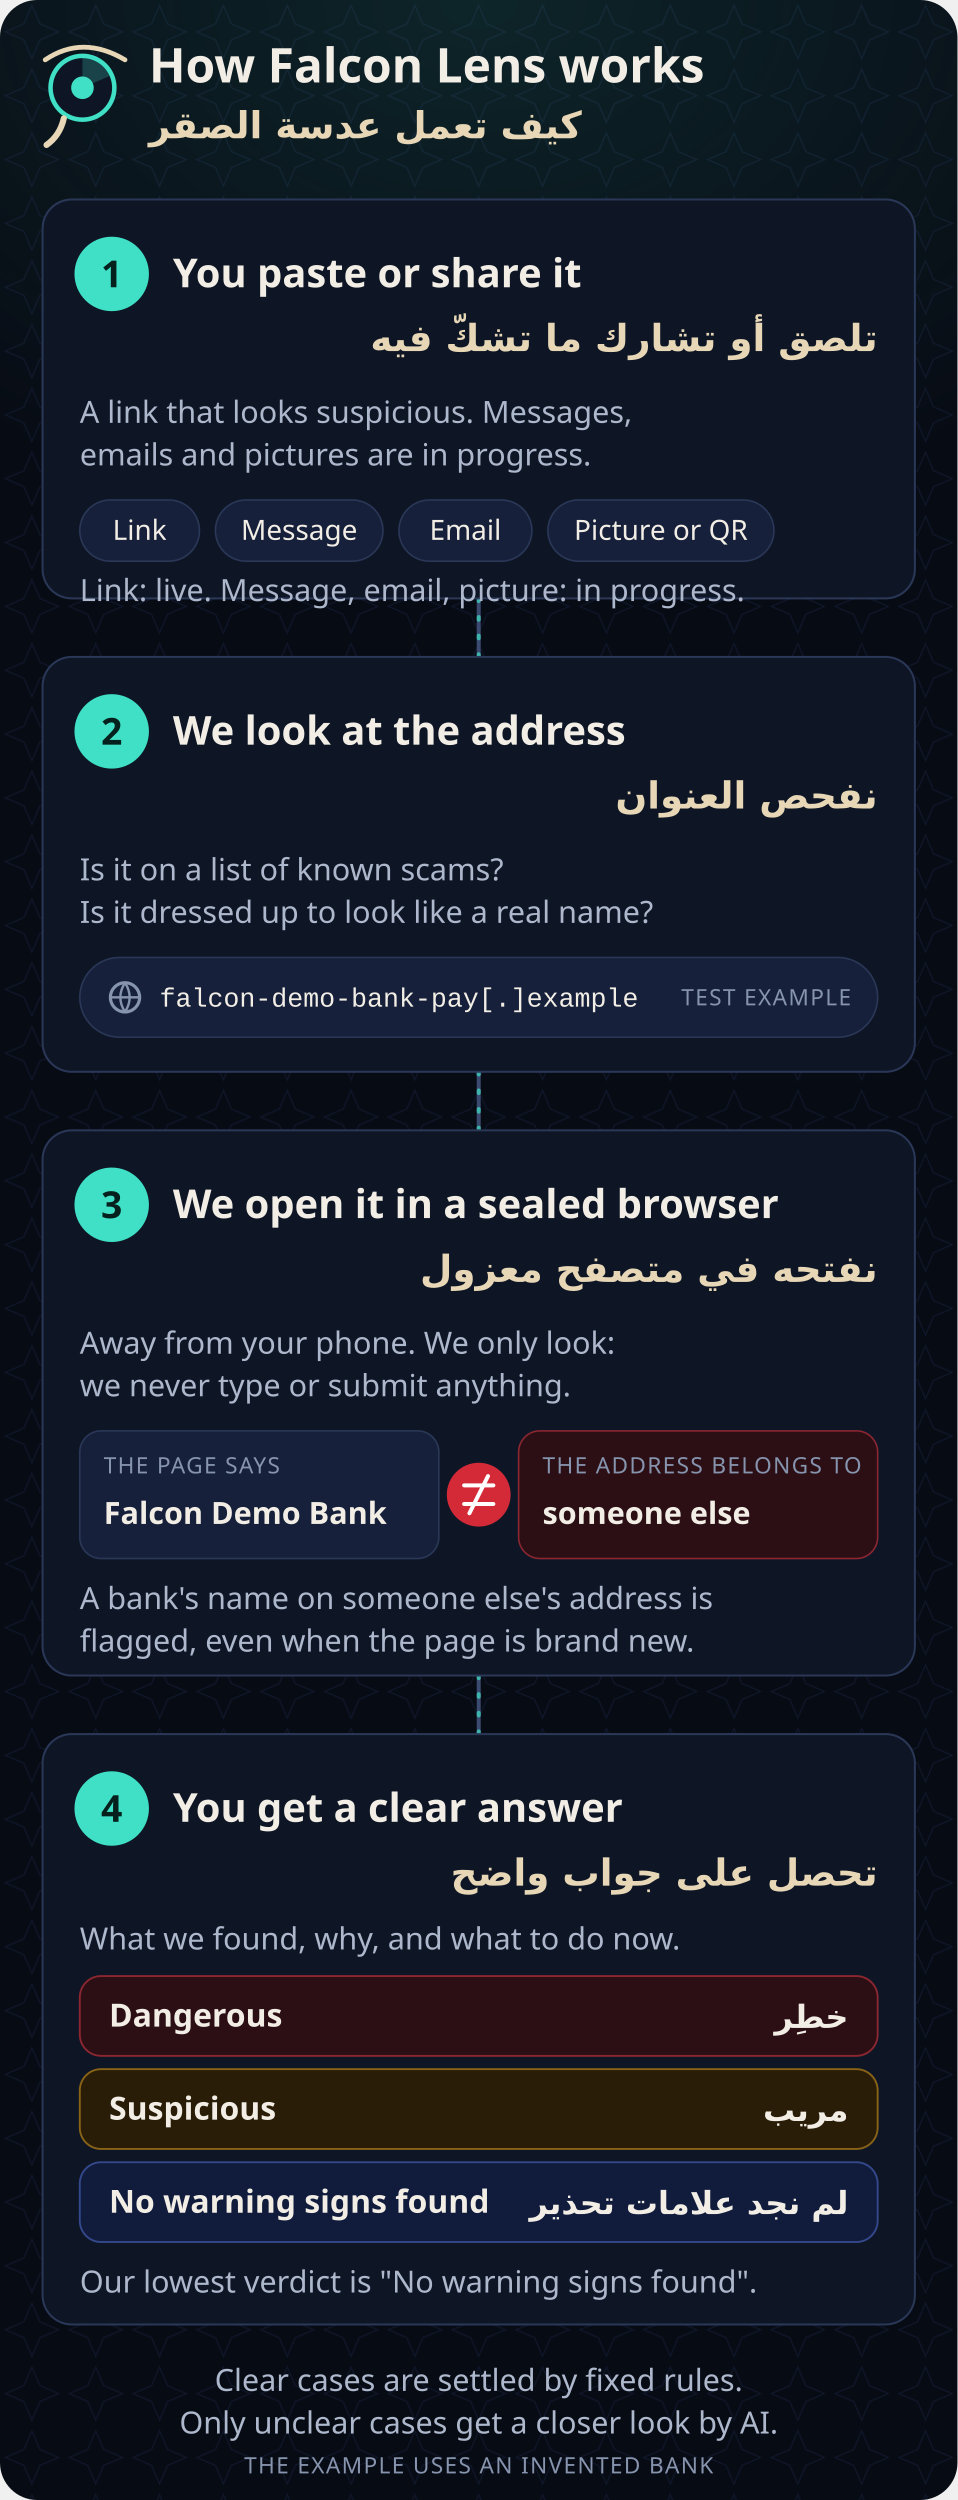
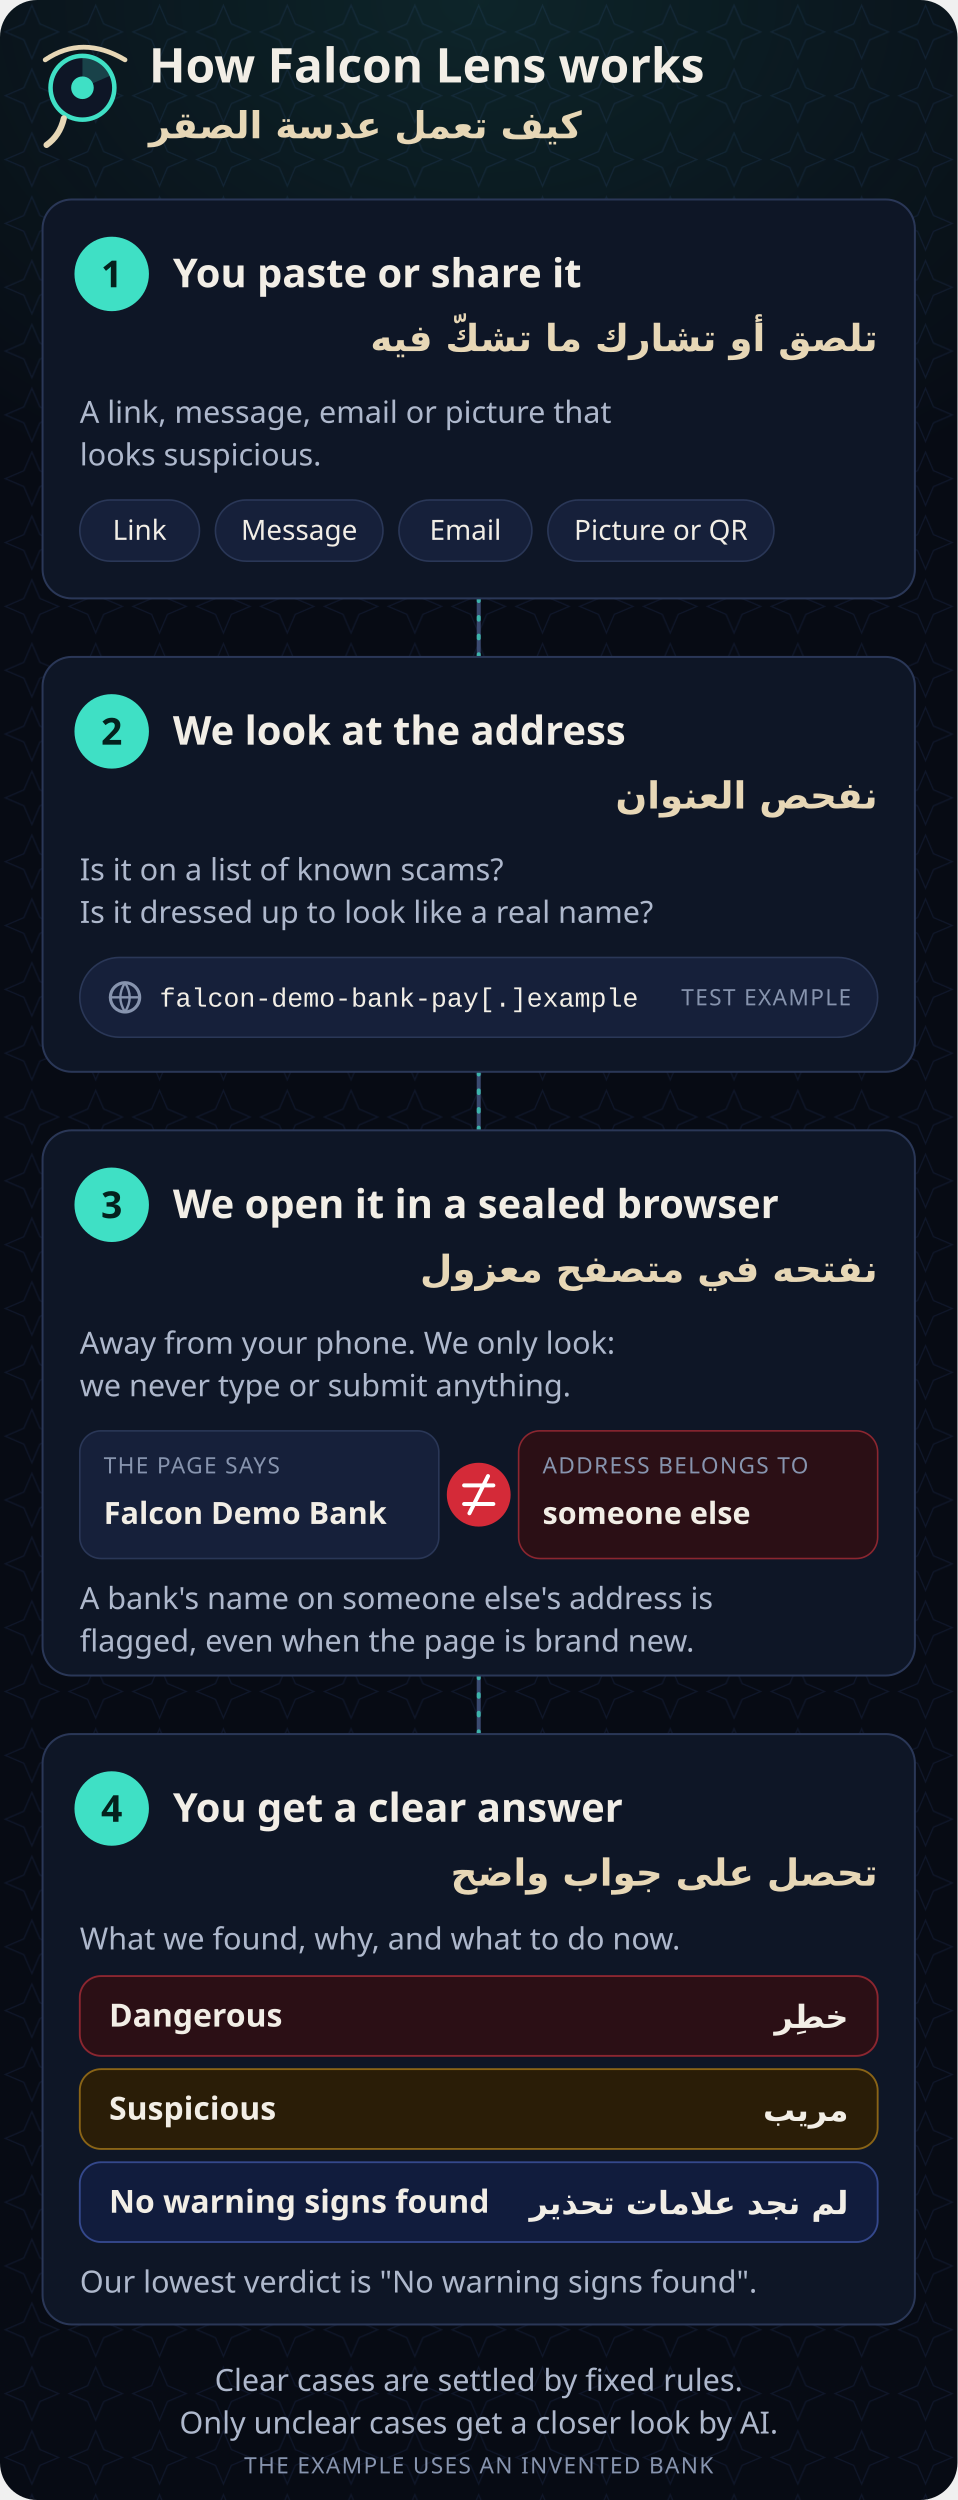
<svg xmlns="http://www.w3.org/2000/svg" viewBox="0 0 720 1880" width="720" height="1880" role="img" aria-labelledby="t d">
  <style>
text{font-family:-apple-system,BlinkMacSystemFont,"Segoe UI","Noto Sans",Helvetica,Arial,sans-serif;fill:#f2eee6}
.m{font-family:ui-monospace,SFMono-Regular,Menlo,Consolas,"Liberation Mono",monospace}
.h1{font-size:36px;font-weight:700}
.t{font-size:30px;font-weight:600}
.a{font-size:28px;font-weight:600;fill:#e7d7b6}
.b{font-size:23px;fill:#aeb8cc}
.k{font-size:21px}
.tag{font-size:17px;fill:#8794ae;letter-spacing:.06em}
.n{font-size:28px;font-weight:700;fill:#04211d}
.card{fill:#0e1626;stroke:#2a3757;stroke-width:1.5}
.in{fill:#16203a;stroke:#2a3757;stroke-width:1.2}
.w{fill:none;stroke:#3a4a70;stroke-width:3;stroke-linecap:round}
.f{fill:none;stroke:#3fe0c5;stroke-width:3;stroke-dasharray:2 12;stroke-linecap:round;opacity:.7;animation:dash 1.4s linear infinite}
.glow{fill:#3fe0c5;fill-opacity:.06;stroke:#3fe0c5;stroke-width:2.5;opacity:0}
.glow.dg{fill:#ff8589;fill-opacity:.12;stroke:#ff8589}
.on{animation:lit 12s linear infinite}
.pk{opacity:0;offset-rotate:0deg;fill:#3fe0c5}
.pk circle:first-child{opacity:.22}
.pk{animation:go 12s cubic-bezier(.65,0,.35,1) infinite}
.beam{animation:beam 12s ease-in-out infinite;opacity:0}
.ne{transform-box:fill-box;transform-origin:center;animation:pulse 2.4s ease-in-out infinite}
.sweep{transform-origin:62px 66px;animation:spin 9s linear infinite}
@keyframes dash{to{stroke-dashoffset:-28}}
@keyframes spin{to{transform:rotate(360deg)}}
@keyframes lit{0%,24%,100%{opacity:0}2%,20%{opacity:1}}
@keyframes go{0%{offset-distance:0%;opacity:0}1%{opacity:1}6%{offset-distance:100%;opacity:1}7%,100%{offset-distance:100%;opacity:0}}
- @keyframes beam{0%,25%,52%,100%{opacity:0;transform:translateX(0)}28%{opacity:.9;transform:translateX(0)}48%{opacity:.9;transform:translateX(520px)}}
+ @keyframes beam{0%,25%,52%,100%{opacity:0;transform:translateX(0)}28%{opacity:.28;transform:translateX(0)}48%{opacity:.28;transform:translateX(520px)}}
@keyframes pulse{0%,100%{transform:scale(1)}50%{transform:scale(1.14)}}
@supports not (offset-path:path("M0 0H1")){.pk{display:none}}
@media (prefers-reduced-motion:reduce){*{animation:none!important}.pk,.beam{display:none}}
</style>
  <defs>
    <pattern id="lat" width="48" height="48" patternUnits="userSpaceOnUse">
      <path d="M24 4l6 14 14 6-14 6-6 14-6-14-14-6 14-6z" fill="none" stroke="#16203a" stroke-width="1" />
    </pattern>
    <radialGradient id="halo" cx="50%" cy="0%" r="80%">
      <stop offset="0" stop-color="#3fe0c5" stop-opacity=".12" />
      <stop offset="1" stop-color="#3fe0c5" stop-opacity="0" />
    </radialGradient>
    <clipPath id="bar">
      <rect x="60" y="720" width="600" height="60" rx="30" />
    </clipPath>
  </defs>
  <rect width="720" height="1880" rx="28" fill="#070b14" />
  <rect width="720" height="1880" rx="28" fill="url(#lat)" opacity=".55" />
  <rect width="720" height="520" rx="28" fill="url(#halo)" />
  <g>
    <circle cx="62" cy="66" r="24" fill="#0e1626" stroke="#3fe0c5" stroke-width="3.4" />
    <path class="sweep" d="M62 66L62 42A24 24 0 0 1 84 56.400z" fill="#3fe0c5" opacity=".22" />
    <circle cx="62" cy="66" r="8.500" fill="#3fe0c5" />
    <path d="M34 45q28-19 60 0" fill="none" stroke="#e7d7b6" stroke-width="3.600" stroke-linecap="round" />
    <path d="M48 89q-3 13-13 20" fill="none" stroke="#e7d7b6" stroke-width="4.600" stroke-linecap="round" />
    <text x="112" y="62" class="h1">How Falcon Lens works</text>
    <text x="112" y="104" class="a">كيف تعمل عدسة الصقر</text>
  </g>
  <g class="w">
    <path d="M360 450V494" />
    <path d="M360 806V850" />
    <path d="M360 1260V1304" />
  </g>
  <g class="f">
    <path d="M360 450V494" />
    <path d="M360 806V850" />
    <path d="M360 1260V1304" />
  </g>
  <g>
    <rect class="card" x="32" y="150" width="656" height="300" rx="22" />
    <rect class="glow on" x="32" y="150" width="656" height="300" rx="22" />
    <circle cx="84" cy="206" r="28" fill="#3fe0c5" />
    <text x="84" y="216" text-anchor="middle" class="n">1</text>
    <text x="130" y="216" class="t">You paste or share it</text>
    <text x="660" y="264" text-anchor="end" class="a">تلصق أو تشارك ما تشكّ فيه</text>
-     <text x="60" y="318" class="b">A link that looks suspicious. Messages,</text>
-     <text x="60" y="350" class="b">emails and pictures are in progress.</text>
+     <text x="60" y="318" class="b">A link, message, email or picture that</text>
+     <text x="60" y="350" class="b">looks suspicious.</text>
    <g>
      <rect class="in" x="60" y="376" width="90" height="46" rx="23" />
      <rect class="in" x="162" y="376" width="126" height="46" rx="23" />
      <rect class="in" x="300" y="376" width="100" height="46" rx="23" />
      <rect class="in" x="412" y="376" width="170" height="46" rx="23" />
      <g class="k" text-anchor="middle">
        <text x="105" y="406">Link</text>
-         <text x="225" y="406" fill="#8794ae">Message</text>
-         <text x="350" y="406" fill="#8794ae">Email</text>
-         <text x="497" y="406" fill="#8794ae">Picture or QR</text>
+         <text x="225" y="406">Message</text>
+         <text x="350" y="406">Email</text>
+         <text x="497" y="406">Picture or QR</text>
      </g>
    </g>
-     <text x="60" y="452" class="b" fill="#e7d7b6">Link: live. Message, email, picture: in progress.</text>
  </g>
  <g>
    <rect class="card" x="32" y="494" width="656" height="312" rx="22" />
    <rect class="glow on" style="animation-delay:3s" x="32" y="494" width="656" height="312" rx="22" />
    <circle cx="84" cy="550" r="28" fill="#3fe0c5" />
    <text x="84" y="560" text-anchor="middle" class="n">2</text>
    <text x="130" y="560" class="t">We look at the address</text>
    <text x="660" y="608" text-anchor="end" class="a">نفحص العنوان</text>
    <text x="60" y="662" class="b">Is it on a list of known scams?</text>
    <text x="60" y="694" class="b">Is it dressed up to look like a real name?</text>
    <rect class="in" x="60" y="720" width="600" height="60" rx="30" />
+     <g clip-path="url(#bar)">
+       <rect class="beam" x="70" y="720" width="14" height="60" fill="#3fe0c5" />
+     </g>
    <circle cx="94" cy="750" r="11" fill="none" stroke="#8794ae" stroke-width="2.4" />
    <path d="M83 750h22M94 739q-7 11 0 22M94 739q7 11 0 22" fill="none" stroke="#8794ae" stroke-width="1.800" />
    <text x="120" y="757" class="m" font-size="20" fill="#ffc55c">falcon-demo-bank-pay[.]example</text>
    <text x="640" y="756" text-anchor="end" class="tag">TEST EXAMPLE</text>
-     <g clip-path="url(#bar)">
-       <rect class="beam" x="70" y="720" width="14" height="60" fill="#3fe0c5" />
-     </g>
  </g>
  <g>
    <rect class="card" x="32" y="850" width="656" height="410" rx="22" />
    <rect class="glow on" style="animation-delay:6s" x="32" y="850" width="656" height="410" rx="22" />
    <circle cx="84" cy="906" r="28" fill="#3fe0c5" />
    <text x="84" y="916" text-anchor="middle" class="n">3</text>
    <text x="130" y="916" class="t">We open it in a sealed browser</text>
    <text x="660" y="964" text-anchor="end" class="a">نفتحه في متصفح معزول</text>
    <text x="60" y="1018" class="b">Away from your phone. We only look:</text>
    <text x="60" y="1050" class="b">we never type or submit anything.</text>
    <rect class="in" x="60" y="1076" width="270" height="96" rx="16" />
    <rect x="390" y="1076" width="270" height="96" rx="16" fill="#2b0f15" stroke="#8c2630" stroke-width="1.2" />
    <text x="78" y="1108" class="tag">THE PAGE SAYS</text>
    <text x="78" y="1146" font-size="23" font-weight="600">Falcon Demo Bank</text>
-     <text x="408" y="1108" class="tag">THE ADDRESS BELONGS TO</text>
+     <text x="408" y="1108" class="tag">ADDRESS BELONGS TO</text>
    <text x="408" y="1146" font-size="23" font-weight="600" fill="#ff8589">someone else</text>
    <g class="ne">
      <circle cx="360" cy="1124" r="24" fill="#d42a38" />
      <path d="M349 1117h22M349 1131h22M367 1110l-14 28" stroke="#fff" stroke-width="3" stroke-linecap="round" />
    </g>
    <text x="60" y="1210" class="b">A bank's name on someone else's address is</text>
    <text x="60" y="1242" class="b">flagged, even when the page is brand new.</text>
  </g>
  <g>
    <rect class="card" x="32" y="1304" width="656" height="444" rx="22" />
    <rect class="glow on" style="animation-delay:9s" x="32" y="1304" width="656" height="444" rx="22" />
    <circle cx="84" cy="1360" r="28" fill="#3fe0c5" />
    <text x="84" y="1370" text-anchor="middle" class="n">4</text>
    <text x="130" y="1370" class="t">You get a clear answer</text>
    <text x="660" y="1418" text-anchor="end" class="a">تحصل على جواب واضح</text>
    <text x="60" y="1466" class="b">What we found, why, and what to do now.</text>
    <rect x="60" y="1486" width="600" height="60" rx="16" fill="#2b0f15" stroke="#8c2630" stroke-width="1.4" />
    <rect class="glow dg on" style="animation-delay:9.600s" x="60" y="1486" width="600" height="60" rx="16" />
    <rect x="60" y="1556" width="600" height="60" rx="16" fill="#2a1d07" stroke="#8a6416" stroke-width="1.4" />
    <rect x="60" y="1626" width="600" height="60" rx="16" fill="#111c3d" stroke="#34488c" stroke-width="1.4" />
    <g font-size="24" font-weight="600">
      <text x="82" y="1524" fill="#ff8589">Dangerous</text>
      <text x="638" y="1525" text-anchor="end" fill="#ff8589">خطِر</text>
      <text x="82" y="1594" fill="#ffc55c">Suspicious</text>
      <text x="638" y="1595" text-anchor="end" fill="#ffc55c">مريب</text>
      <text x="82" y="1664" fill="#a9c0ff">No warning signs found</text>
      <text x="638" y="1665" text-anchor="end" fill="#a9c0ff">لم نجد علامات تحذير</text>
    </g>
    <text x="60" y="1724" class="b" fill="#8794ae">Our lowest verdict is "No warning signs found".</text>
  </g>
  <text x="360" y="1798" text-anchor="middle" class="b">Clear cases are settled by fixed rules.</text>
  <text x="360" y="1830" text-anchor="middle" class="b">Only unclear cases get a closer look by AI.</text>
  <text x="360" y="1860" text-anchor="middle" class="tag">THE EXAMPLE USES AN INVENTED BANK</text>
  <g>
    <g class="pk" style="offset-path:path('M360 440V504');animation-delay:2.300s">
      <circle r="16" />
      <circle r="7" />
    </g>
    <g class="pk" style="offset-path:path('M360 796V860');animation-delay:5.300s">
      <circle r="16" />
      <circle r="7" />
    </g>
    <g class="pk" style="offset-path:path('M360 1250V1314');animation-delay:8.300s">
      <circle r="16" />
      <circle r="7" />
    </g>
  </g>
</svg>
